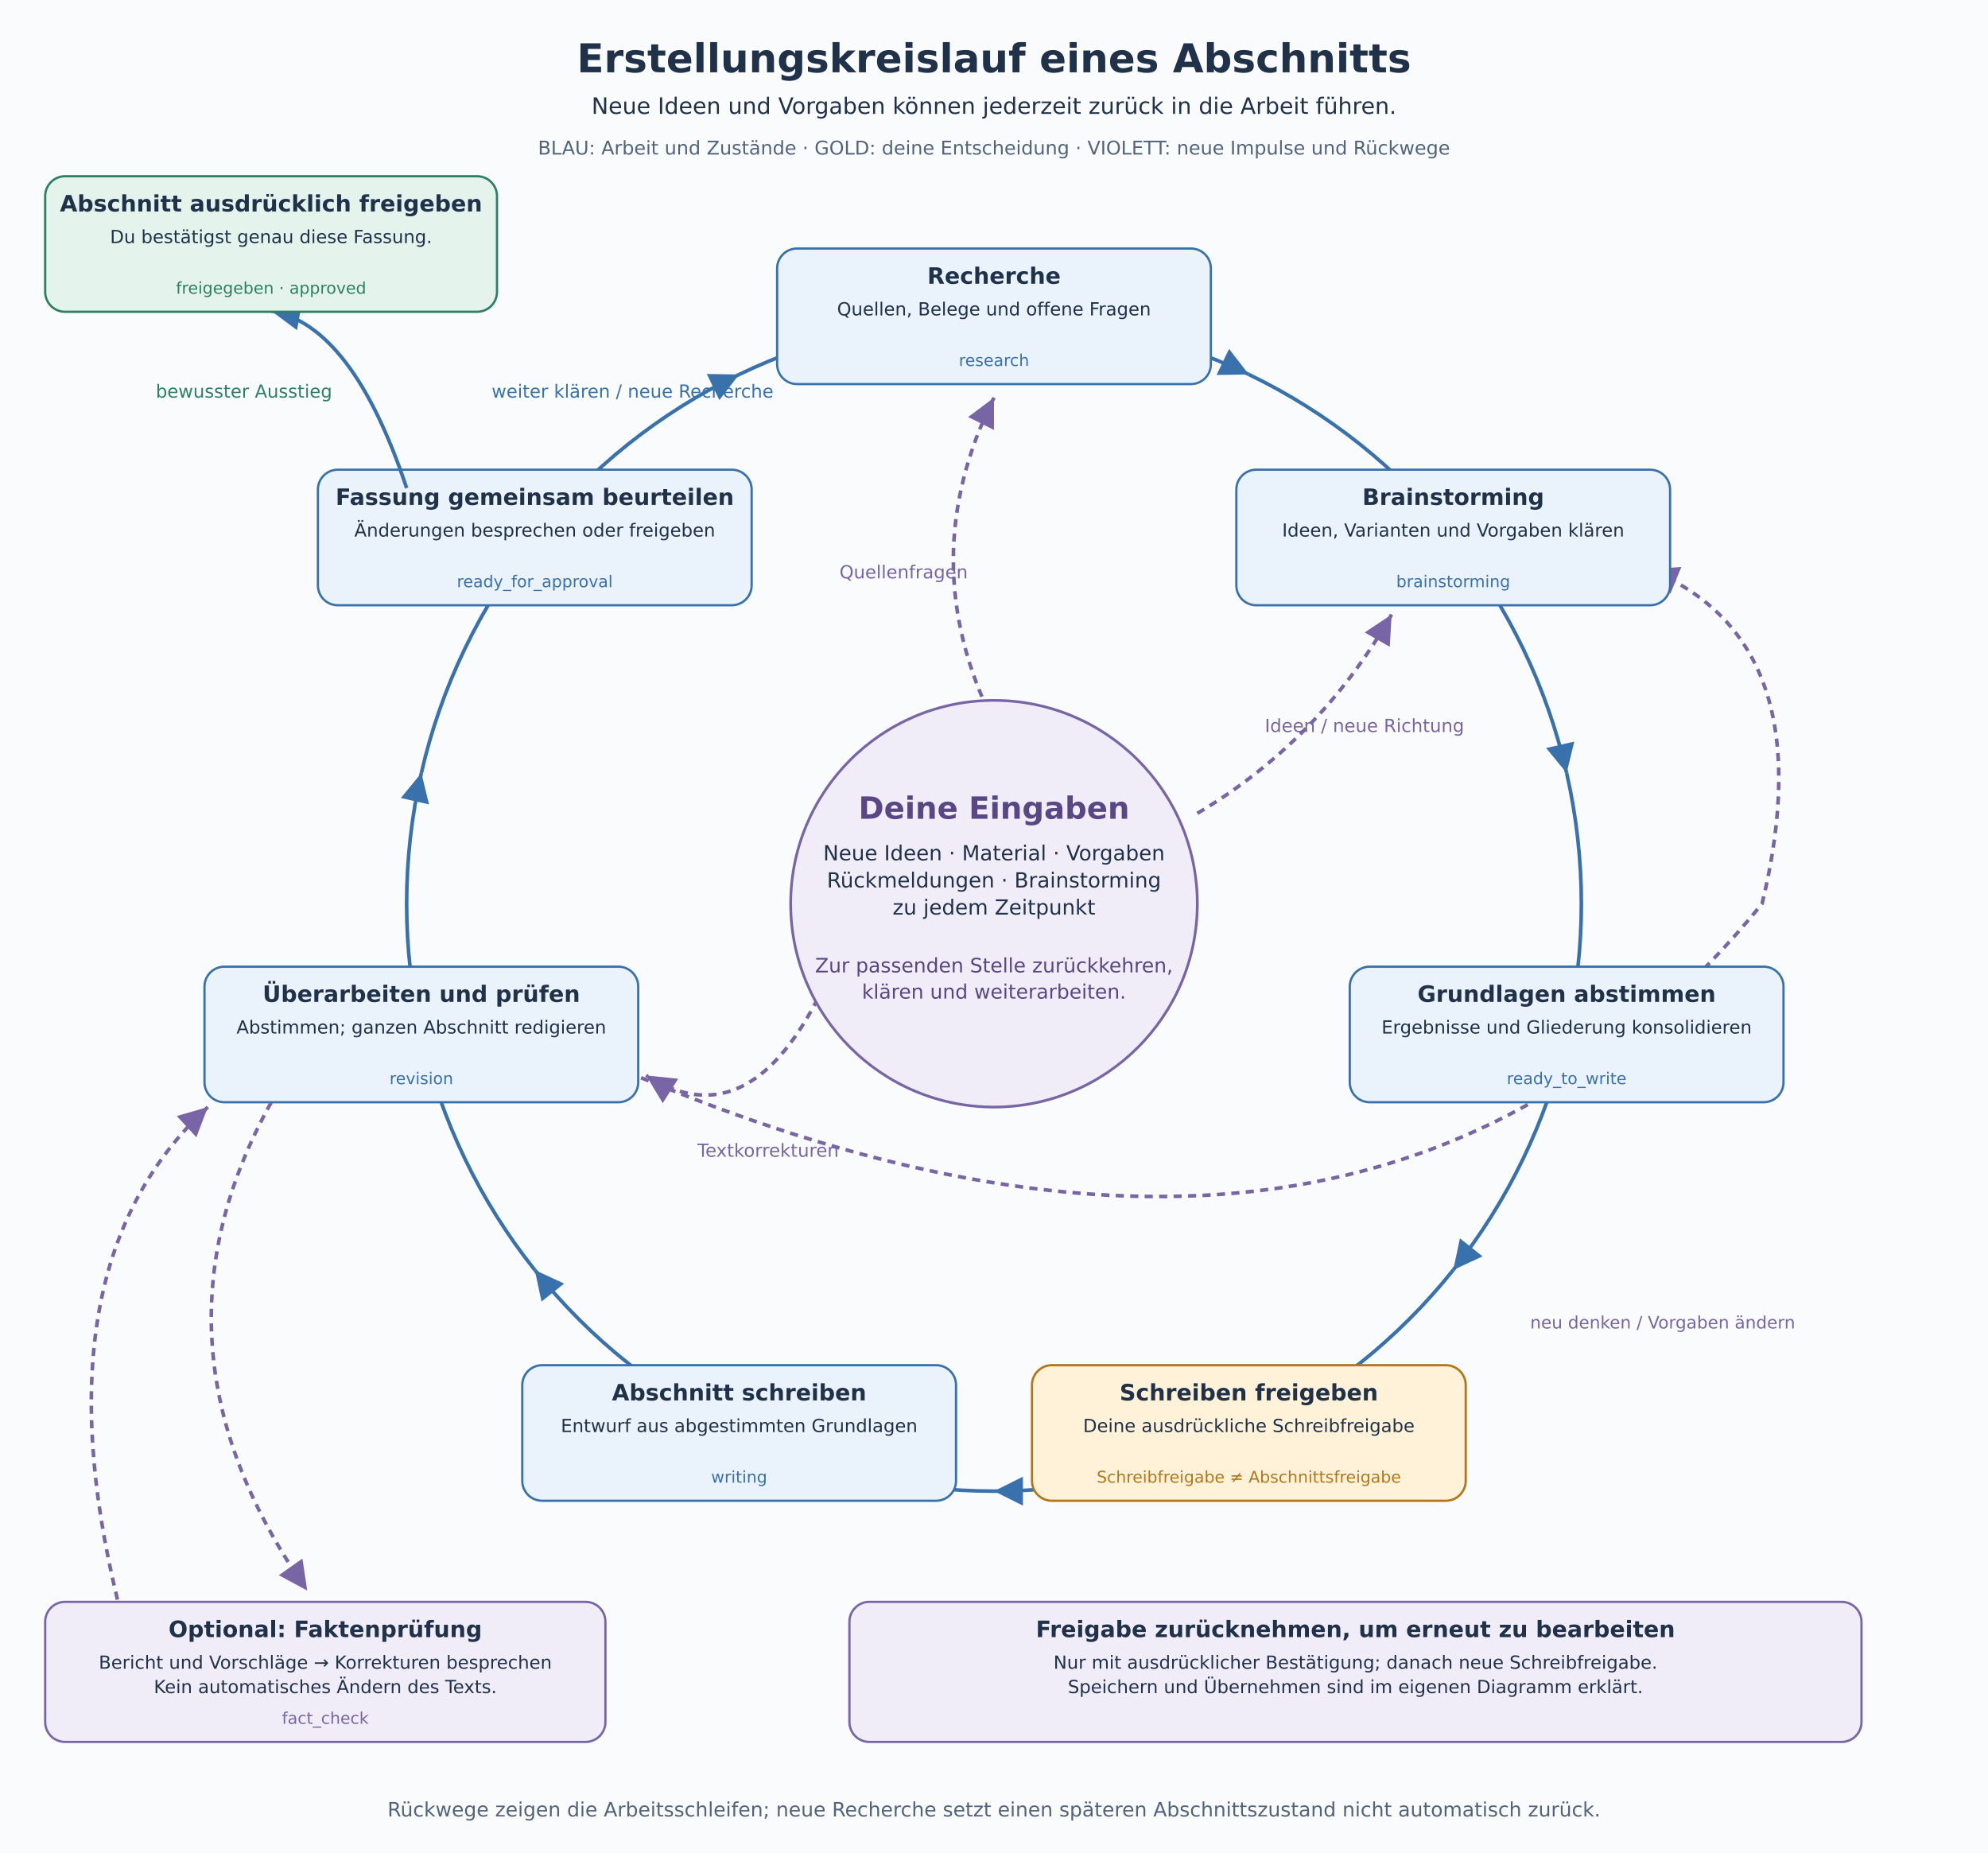
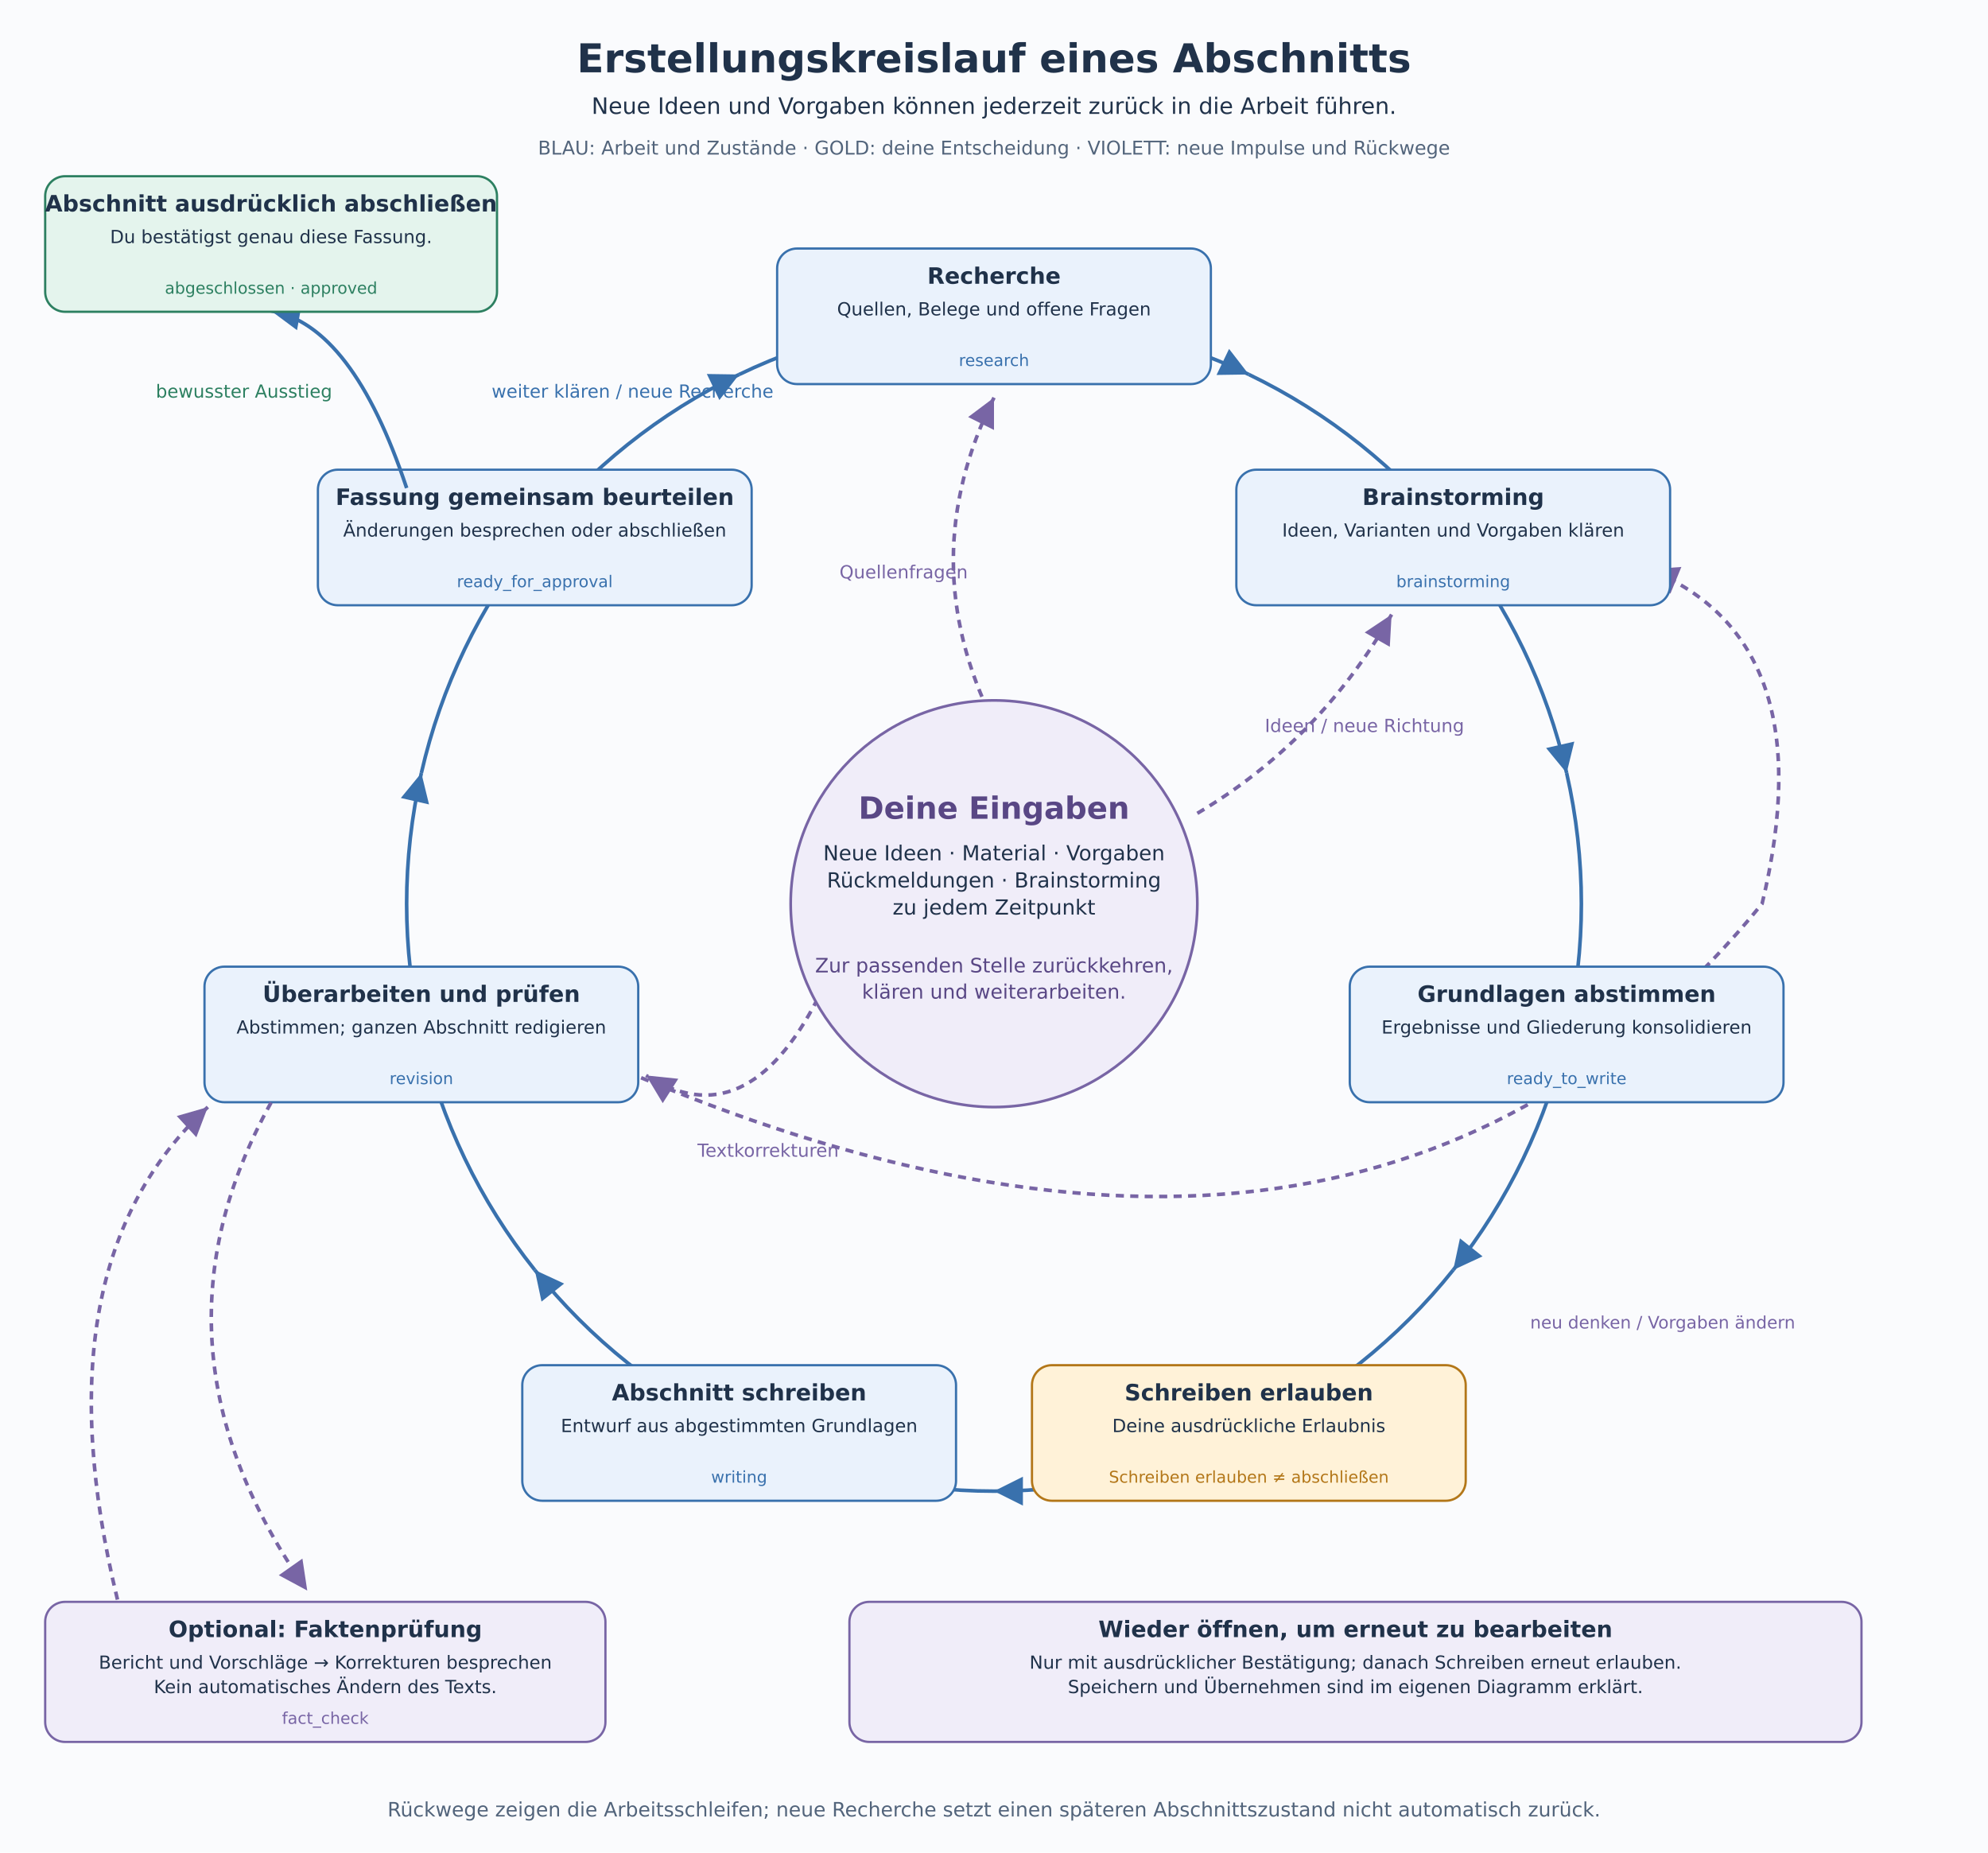
<svg xmlns="http://www.w3.org/2000/svg" width="2200" height="2050" viewBox="0 0 2200 2050">
  <defs>
    <marker id="blue" markerWidth="10" markerHeight="10" refX="8" refY="4" orient="auto">
      <path d="M0,0 L8,4 L0,8 Z" fill="#3971AD" />
    </marker>
    <marker id="purple" markerWidth="10" markerHeight="10" refX="8" refY="4" orient="auto">
      <path d="M0,0 L8,4 L0,8 Z" fill="#7865A5" />
    </marker>
  </defs>
  <rect width="2200" height="2050" fill="#FAFBFD" />
  <g font-family="DejaVu Sans, sans-serif">
    <text x="1100" y="80" text-anchor="middle" font-size="44" fill="#20324A" font-weight="700">Erstellungskreislauf eines Abschnitts</text>
    <text x="1100" y="126" text-anchor="middle" font-size="25" fill="#20324A" font-weight="400">Neue Ideen und Vorgaben können jederzeit zurück in die Arbeit führen.</text>
    <text x="1100" y="171" text-anchor="middle" font-size="21" fill="#52647B" font-weight="400">BLAU: Arbeit und Zustände   ·   GOLD: deine Entscheidung   ·   VIOLETT: neue Impulse und Rückwege</text>
    <path d="M 1100.0 350.0 A 650 650 0 0 1 1382.024 414.37" fill="none" stroke="#3971AD" stroke-width="4" stroke-dasharray="none" marker-end="url(#blue)" />
    <path d="M 1382.024 414.37 A 650 650 0 0 1 1608.19 594.732" fill="none" stroke="#3971AD" stroke-width="4" />
    <path d="M 1608.19 594.732 A 650 650 0 0 1 1733.703 855.361" fill="none" stroke="#3971AD" stroke-width="4" stroke-dasharray="none" marker-end="url(#blue)" />
    <path d="M 1733.703 855.361 A 650 650 0 0 1 1733.703 1144.639" fill="none" stroke="#3971AD" stroke-width="4" />
    <path d="M 1733.703 1144.639 A 650 650 0 0 1 1608.19 1405.268" fill="none" stroke="#3971AD" stroke-width="4" stroke-dasharray="none" marker-end="url(#blue)" />
    <path d="M 1608.19 1405.268 A 650 650 0 0 1 1382.024 1585.63" fill="none" stroke="#3971AD" stroke-width="4" />
    <path d="M 1382.024 1585.63 A 650 650 0 0 1 1100.0 1650.0" fill="none" stroke="#3971AD" stroke-width="4" stroke-dasharray="none" marker-end="url(#blue)" />
    <path d="M 1100.0 1650.0 A 650 650 0 0 1 817.976 1585.63" fill="none" stroke="#3971AD" stroke-width="4" />
    <path d="M 817.976 1585.63 A 650 650 0 0 1 591.81 1405.268" fill="none" stroke="#3971AD" stroke-width="4" stroke-dasharray="none" marker-end="url(#blue)" />
    <path d="M 591.81 1405.268 A 650 650 0 0 1 466.297 1144.639" fill="none" stroke="#3971AD" stroke-width="4" />
    <path d="M 466.297 1144.639 A 650 650 0 0 1 466.297 855.361" fill="none" stroke="#3971AD" stroke-width="4" stroke-dasharray="none" marker-end="url(#blue)" />
    <path d="M 466.297 855.361 A 650 650 0 0 1 591.81 594.732" fill="none" stroke="#3971AD" stroke-width="4" />
    <path d="M 591.81 594.732 A 650 650 0 0 1 817.976 414.37" fill="none" stroke="#3971AD" stroke-width="4" stroke-dasharray="none" marker-end="url(#blue)" />
    <path d="M 817.976 414.37 A 650 650 0 0 1 1100 350.0" fill="none" stroke="#3971AD" stroke-width="4" />
    <path d="M 1100 800 Q 1010 620 1100 440" fill="none" stroke="#7865A5" stroke-width="4" stroke-dasharray="9 7" marker-end="url(#purple)" />
    <path d="M 1325 900 Q 1460 820 1540 680" fill="none" stroke="#7865A5" stroke-width="4" stroke-dasharray="9 7" marker-end="url(#purple)" />
    <path d="M 905 1105 Q 825 1260 715 1190" fill="none" stroke="#7865A5" stroke-width="4" stroke-dasharray="9 7" marker-end="url(#purple)" />
    <text x="1000" y="640" text-anchor="middle" font-size="20" fill="#7865A5" font-weight="400">Quellenfragen</text>
    <text x="1510" y="810" text-anchor="middle" font-size="20" fill="#7865A5" font-weight="400">Ideen / neue Richtung</text>
    <text x="850" y="1280" text-anchor="middle" font-size="20" fill="#7865A5" font-weight="400">Textkorrekturen</text>
    <path d="M 680 1180 Q 1510 1540 1950 1000 Q 2020 710 1825 630" fill="none" stroke="#7865A5" stroke-width="4" stroke-dasharray="9 7" marker-end="url(#purple)" />
    <text x="1840" y="1470" text-anchor="middle" font-size="19" fill="#7865A5" font-weight="400">neu denken / Vorgaben ändern</text>
    <rect x="860.0" y="275.0" width="480" height="150" rx="22" fill="#EAF2FC" stroke="#3971AD" stroke-width="2.5" />
    <text x="1100.0" y="314.0" text-anchor="middle" font-size="25" fill="#20324A" font-weight="700">Recherche</text>
    <text x="1100.0" y="349.0" text-anchor="middle" font-size="20" fill="#20324A" font-weight="400">Quellen, Belege und offene Fragen</text>
    <text x="1100.0" y="405.0" text-anchor="middle" font-size="18" fill="#3971AD" font-weight="400">research</text>
    <rect x="1368.19" y="519.732" width="480" height="150" rx="22" fill="#EAF2FC" stroke="#3971AD" stroke-width="2.5" />
    <text x="1608.19" y="558.732" text-anchor="middle" font-size="25" fill="#20324A" font-weight="700">Brainstorming</text>
    <text x="1608.19" y="593.732" text-anchor="middle" font-size="20" fill="#20324A" font-weight="400">Ideen, Varianten und Vorgaben klären</text>
    <text x="1608.19" y="649.732" text-anchor="middle" font-size="18" fill="#3971AD" font-weight="400">brainstorming</text>
    <rect x="1493.703" y="1069.639" width="480" height="150" rx="22" fill="#EAF2FC" stroke="#3971AD" stroke-width="2.5" />
    <text x="1733.703" y="1108.639" text-anchor="middle" font-size="25" fill="#20324A" font-weight="700">Grundlagen abstimmen</text>
    <text x="1733.703" y="1143.639" text-anchor="middle" font-size="20" fill="#20324A" font-weight="400">Ergebnisse und Gliederung konsolidieren</text>
    <text x="1733.703" y="1199.639" text-anchor="middle" font-size="18" fill="#3971AD" font-weight="400">ready_to_write</text>
    <rect x="1142.024" y="1510.63" width="480" height="150" rx="22" fill="#FFF2D8" stroke="#B37719" stroke-width="2.5" />
-     <text x="1382.024" y="1549.63" text-anchor="middle" font-size="25" fill="#20324A" font-weight="700">Schreiben freigeben</text>
-     <text x="1382.024" y="1584.63" text-anchor="middle" font-size="20" fill="#20324A" font-weight="400">Deine ausdrückliche Schreibfreigabe</text>
-     <text x="1382.024" y="1640.63" text-anchor="middle" font-size="18" fill="#B37719" font-weight="400">Schreibfreigabe ≠ Abschnittsfreigabe</text>
+     <text x="1382.024" y="1549.63" text-anchor="middle" font-size="25" fill="#20324A" font-weight="700">Schreiben erlauben</text>
+     <text x="1382.024" y="1584.63" text-anchor="middle" font-size="20" fill="#20324A" font-weight="400">Deine ausdrückliche Erlaubnis</text>
+     <text x="1382.024" y="1640.63" text-anchor="middle" font-size="18" fill="#B37719" font-weight="400">Schreiben erlauben ≠ abschließen</text>
    <rect x="577.976" y="1510.63" width="480" height="150" rx="22" fill="#EAF2FC" stroke="#3971AD" stroke-width="2.5" />
    <text x="817.976" y="1549.63" text-anchor="middle" font-size="25" fill="#20324A" font-weight="700">Abschnitt schreiben</text>
    <text x="817.976" y="1584.63" text-anchor="middle" font-size="20" fill="#20324A" font-weight="400">Entwurf aus abgestimmten Grundlagen</text>
    <text x="817.976" y="1640.63" text-anchor="middle" font-size="18" fill="#3971AD" font-weight="400">writing</text>
    <rect x="226.297" y="1069.639" width="480" height="150" rx="22" fill="#EAF2FC" stroke="#3971AD" stroke-width="2.5" />
    <text x="466.297" y="1108.639" text-anchor="middle" font-size="25" fill="#20324A" font-weight="700">Überarbeiten und prüfen</text>
    <text x="466.297" y="1143.639" text-anchor="middle" font-size="20" fill="#20324A" font-weight="400">Abstimmen; ganzen Abschnitt redigieren</text>
    <text x="466.297" y="1199.639" text-anchor="middle" font-size="18" fill="#3971AD" font-weight="400">revision</text>
    <rect x="351.81" y="519.732" width="480" height="150" rx="22" fill="#EAF2FC" stroke="#3971AD" stroke-width="2.5" />
    <text x="591.81" y="558.732" text-anchor="middle" font-size="25" fill="#20324A" font-weight="700">Fassung gemeinsam beurteilen</text>
-     <text x="591.81" y="593.732" text-anchor="middle" font-size="20" fill="#20324A" font-weight="400">Änderungen besprechen oder freigeben</text>
+     <text x="591.81" y="593.732" text-anchor="middle" font-size="20" fill="#20324A" font-weight="400">Änderungen besprechen oder abschließen</text>
    <text x="591.81" y="649.732" text-anchor="middle" font-size="18" fill="#3971AD" font-weight="400">ready_for_approval</text>
    <circle cx="1100" cy="1000" r="225" fill="#F0EDF9" stroke="#7865A5" stroke-width="3" />
    <text x="1100" y="906" text-anchor="middle" font-size="34" fill="#594785" font-weight="700">Deine Eingaben</text>
    <text x="1100" y="952" text-anchor="middle" font-size="23" fill="#20324A" font-weight="400">Neue Ideen · Material · Vorgaben</text>
    <text x="1100" y="982" text-anchor="middle" font-size="23" fill="#20324A" font-weight="400">Rückmeldungen · Brainstorming</text>
    <text x="1100" y="1012" text-anchor="middle" font-size="23" fill="#20324A" font-weight="400">zu jedem Zeitpunkt</text>
    <text x="1100" y="1076" text-anchor="middle" font-size="22" fill="#594785" font-weight="400">Zur passenden Stelle zurückkehren,</text>
    <text x="1100" y="1105" text-anchor="middle" font-size="22" fill="#594785" font-weight="400">klären und weiterarbeiten.</text>
    <path d="M 450 540 Q 390 360 300 344" fill="none" stroke="#3971AD" stroke-width="4" stroke-dasharray="none" marker-end="url(#blue)" />
    <rect x="50.0" y="195.0" width="500" height="150" rx="22" fill="#E4F4ED" stroke="#2D8061" stroke-width="2.5" />
-     <text x="300" y="234.0" text-anchor="middle" font-size="25" fill="#20324A" font-weight="700">Abschnitt ausdrücklich freigeben</text>
+     <text x="300" y="234.0" text-anchor="middle" font-size="25" fill="#20324A" font-weight="700">Abschnitt ausdrücklich abschließen</text>
    <text x="300" y="269.0" text-anchor="middle" font-size="20" fill="#20324A" font-weight="400">Du bestätigst genau diese Fassung.</text>
-     <text x="300" y="325.0" text-anchor="middle" font-size="18" fill="#2D8061" font-weight="400">freigegeben · approved</text>
+     <text x="300" y="325.0" text-anchor="middle" font-size="18" fill="#2D8061" font-weight="400">abgeschlossen · approved</text>
    <text x="270" y="440" text-anchor="middle" font-size="20" fill="#2D8061" font-weight="400">bewusster Ausstieg</text>
    <text x="700" y="440" text-anchor="middle" font-size="20" fill="#3971AD" font-weight="400">weiter klären / neue Recherche</text>
    <path d="M 300 1220 Q 150 1490 340 1760" fill="none" stroke="#7865A5" stroke-width="4" stroke-dasharray="9 7" marker-end="url(#purple)" />
    <path d="M 130 1770 Q 40 1400 230 1225" fill="none" stroke="#7865A5" stroke-width="4" stroke-dasharray="9 7" marker-end="url(#purple)" />
    <rect x="50.0" y="1772.5" width="620" height="155" rx="22" fill="#F0EDF9" stroke="#7865A5" stroke-width="2.5" />
    <text x="360" y="1811.5" text-anchor="middle" font-size="25" fill="#20324A" font-weight="700">Optional: Faktenprüfung</text>
    <text x="360" y="1846.5" text-anchor="middle" font-size="20" fill="#20324A" font-weight="400">Bericht und Vorschläge → Korrekturen besprechen</text>
    <text x="360" y="1873.5" text-anchor="middle" font-size="20" fill="#20324A" font-weight="400">Kein automatisches Ändern des Texts.</text>
    <text x="360" y="1907.5" text-anchor="middle" font-size="18" fill="#7865A5" font-weight="400">fact_check</text>
    <rect x="940.0" y="1772.5" width="1120" height="155" rx="22" fill="#F0EDF9" stroke="#7865A5" stroke-width="2.5" />
-     <text x="1500" y="1811.5" text-anchor="middle" font-size="25" fill="#20324A" font-weight="700">Freigabe zurücknehmen, um erneut zu bearbeiten</text>
-     <text x="1500" y="1846.5" text-anchor="middle" font-size="20" fill="#20324A" font-weight="400">Nur mit ausdrücklicher Bestätigung; danach neue Schreibfreigabe.</text>
+     <text x="1500" y="1811.5" text-anchor="middle" font-size="25" fill="#20324A" font-weight="700">Wieder öffnen, um erneut zu bearbeiten</text>
+     <text x="1500" y="1846.5" text-anchor="middle" font-size="20" fill="#20324A" font-weight="400">Nur mit ausdrücklicher Bestätigung; danach Schreiben erneut erlauben.</text>
    <text x="1500" y="1873.5" text-anchor="middle" font-size="20" fill="#20324A" font-weight="400">Speichern und Übernehmen sind im eigenen Diagramm erklärt.</text>
    <text x="1100" y="2010" text-anchor="middle" font-size="22" fill="#52647B" font-weight="400">Rückwege zeigen die Arbeitsschleifen; neue Recherche setzt einen späteren Abschnittszustand nicht automatisch zurück.</text>
  </g>
</svg>
